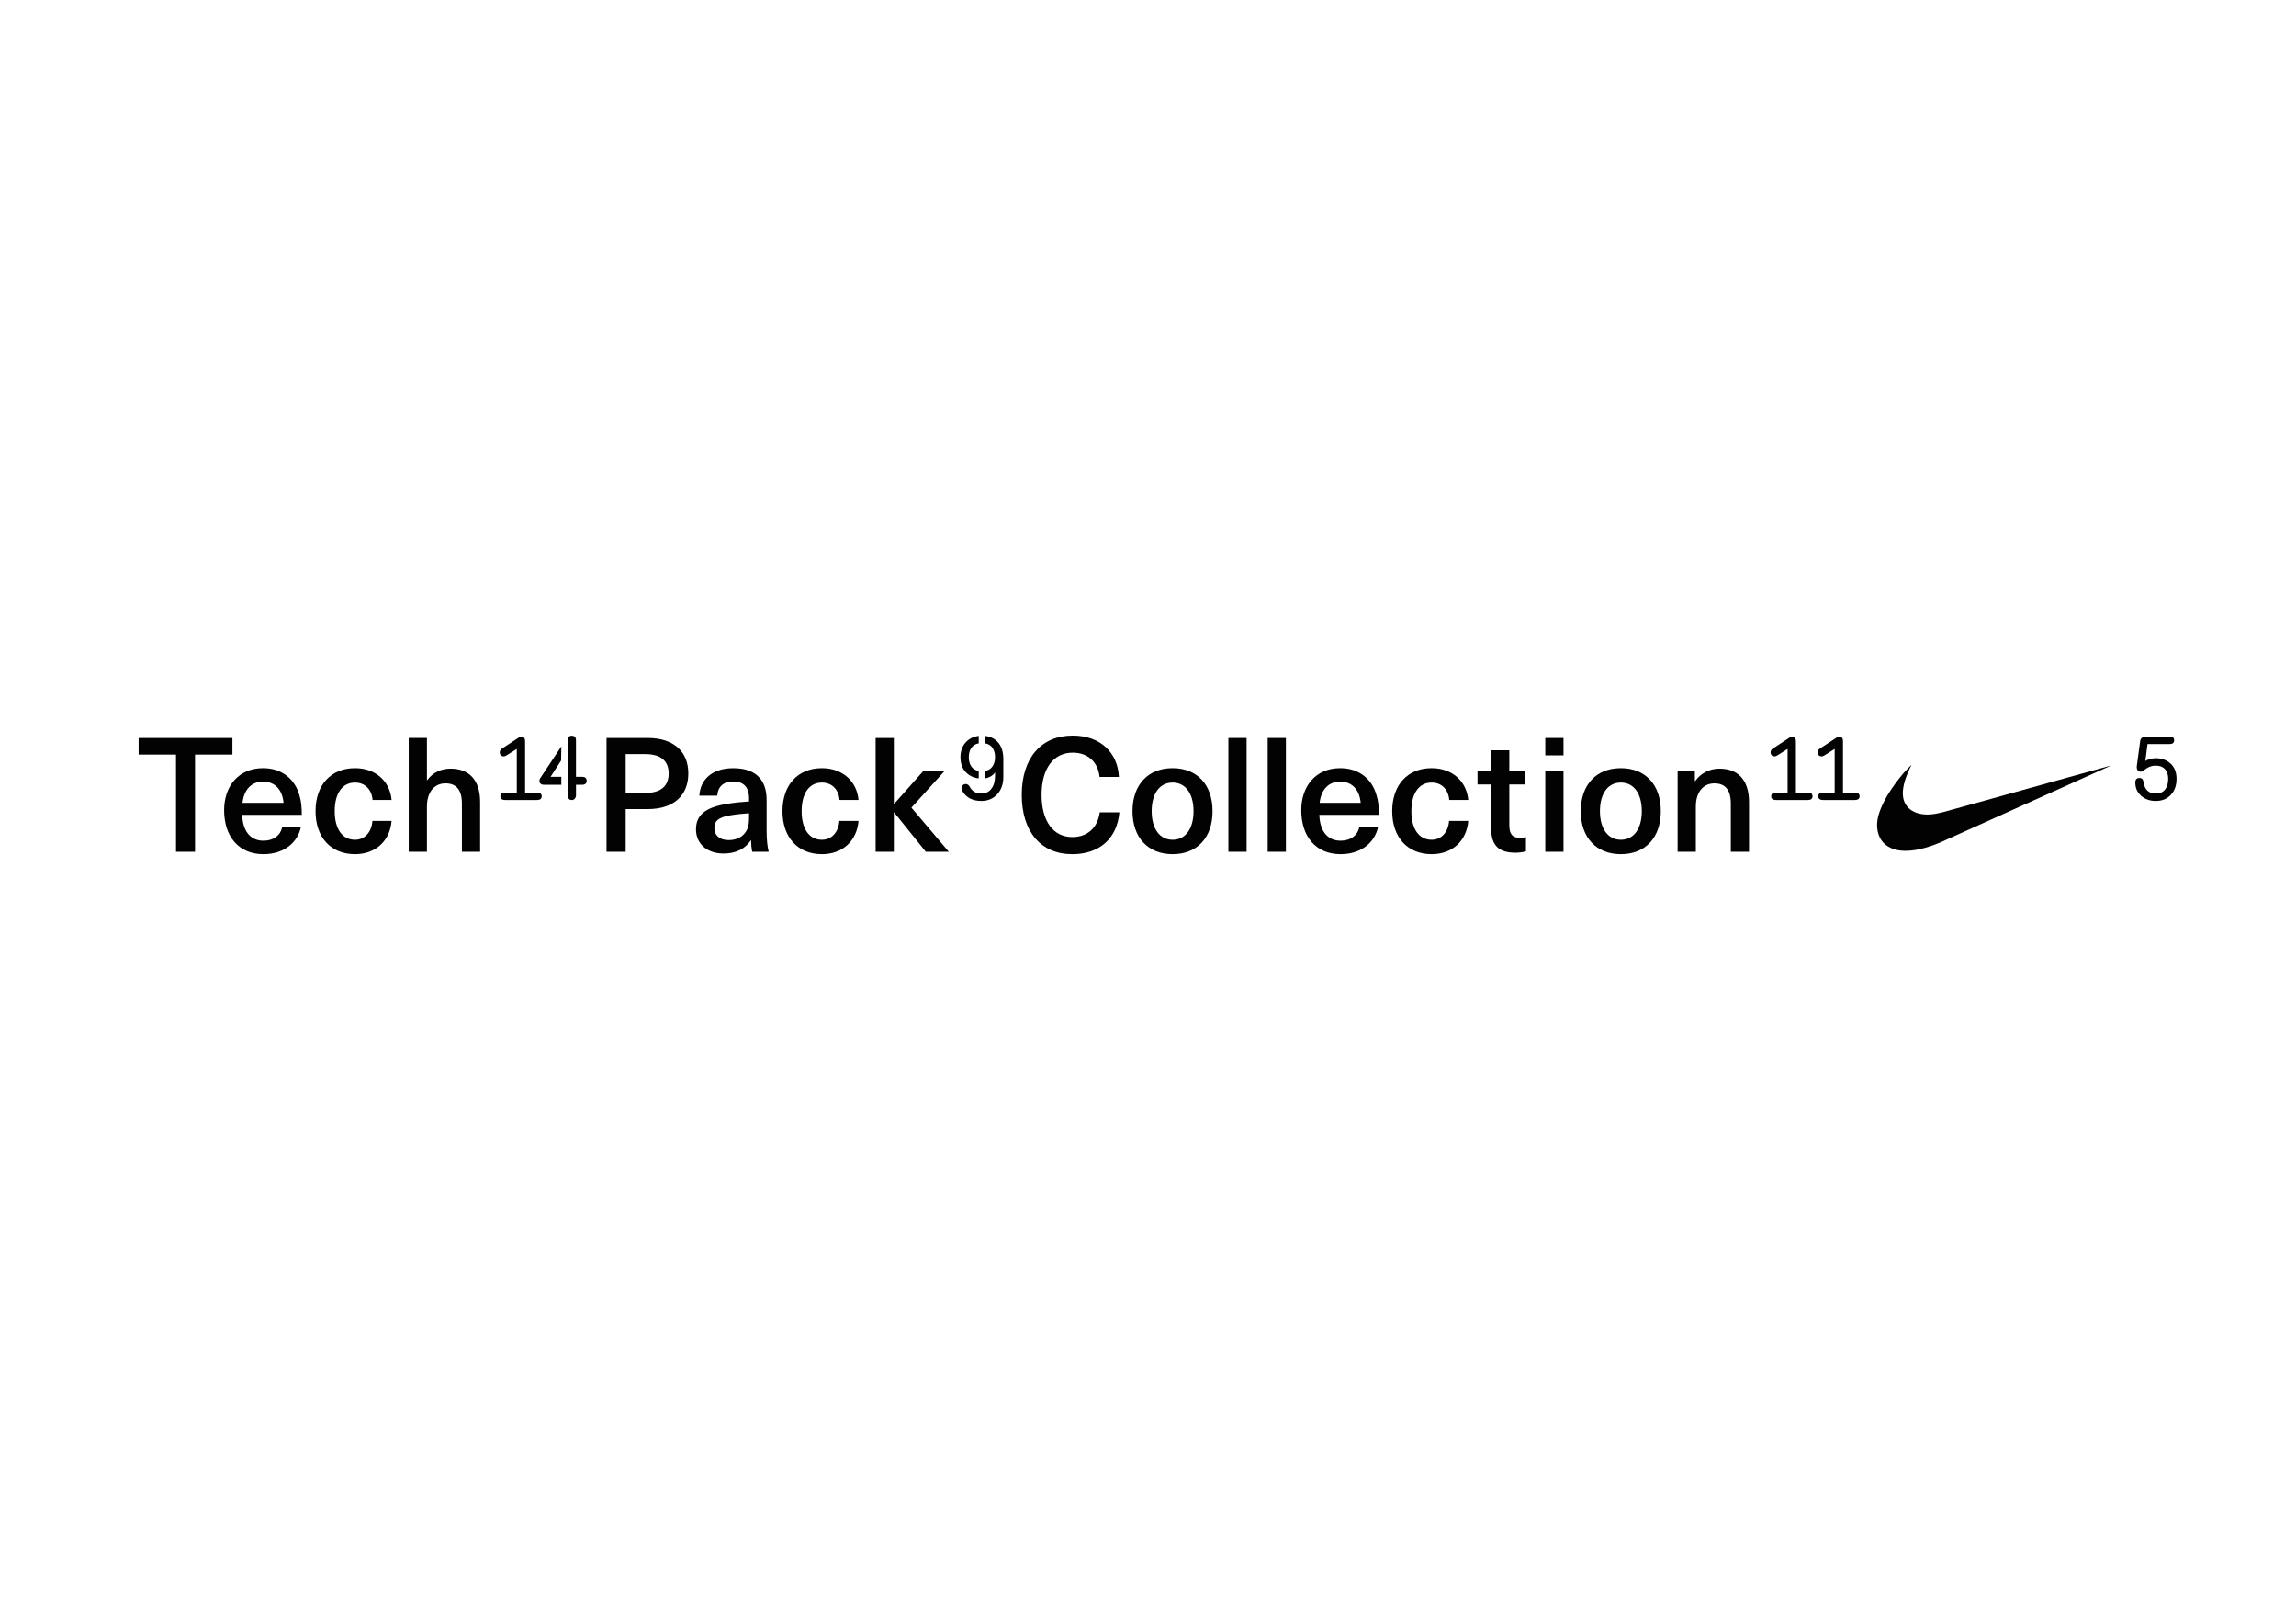
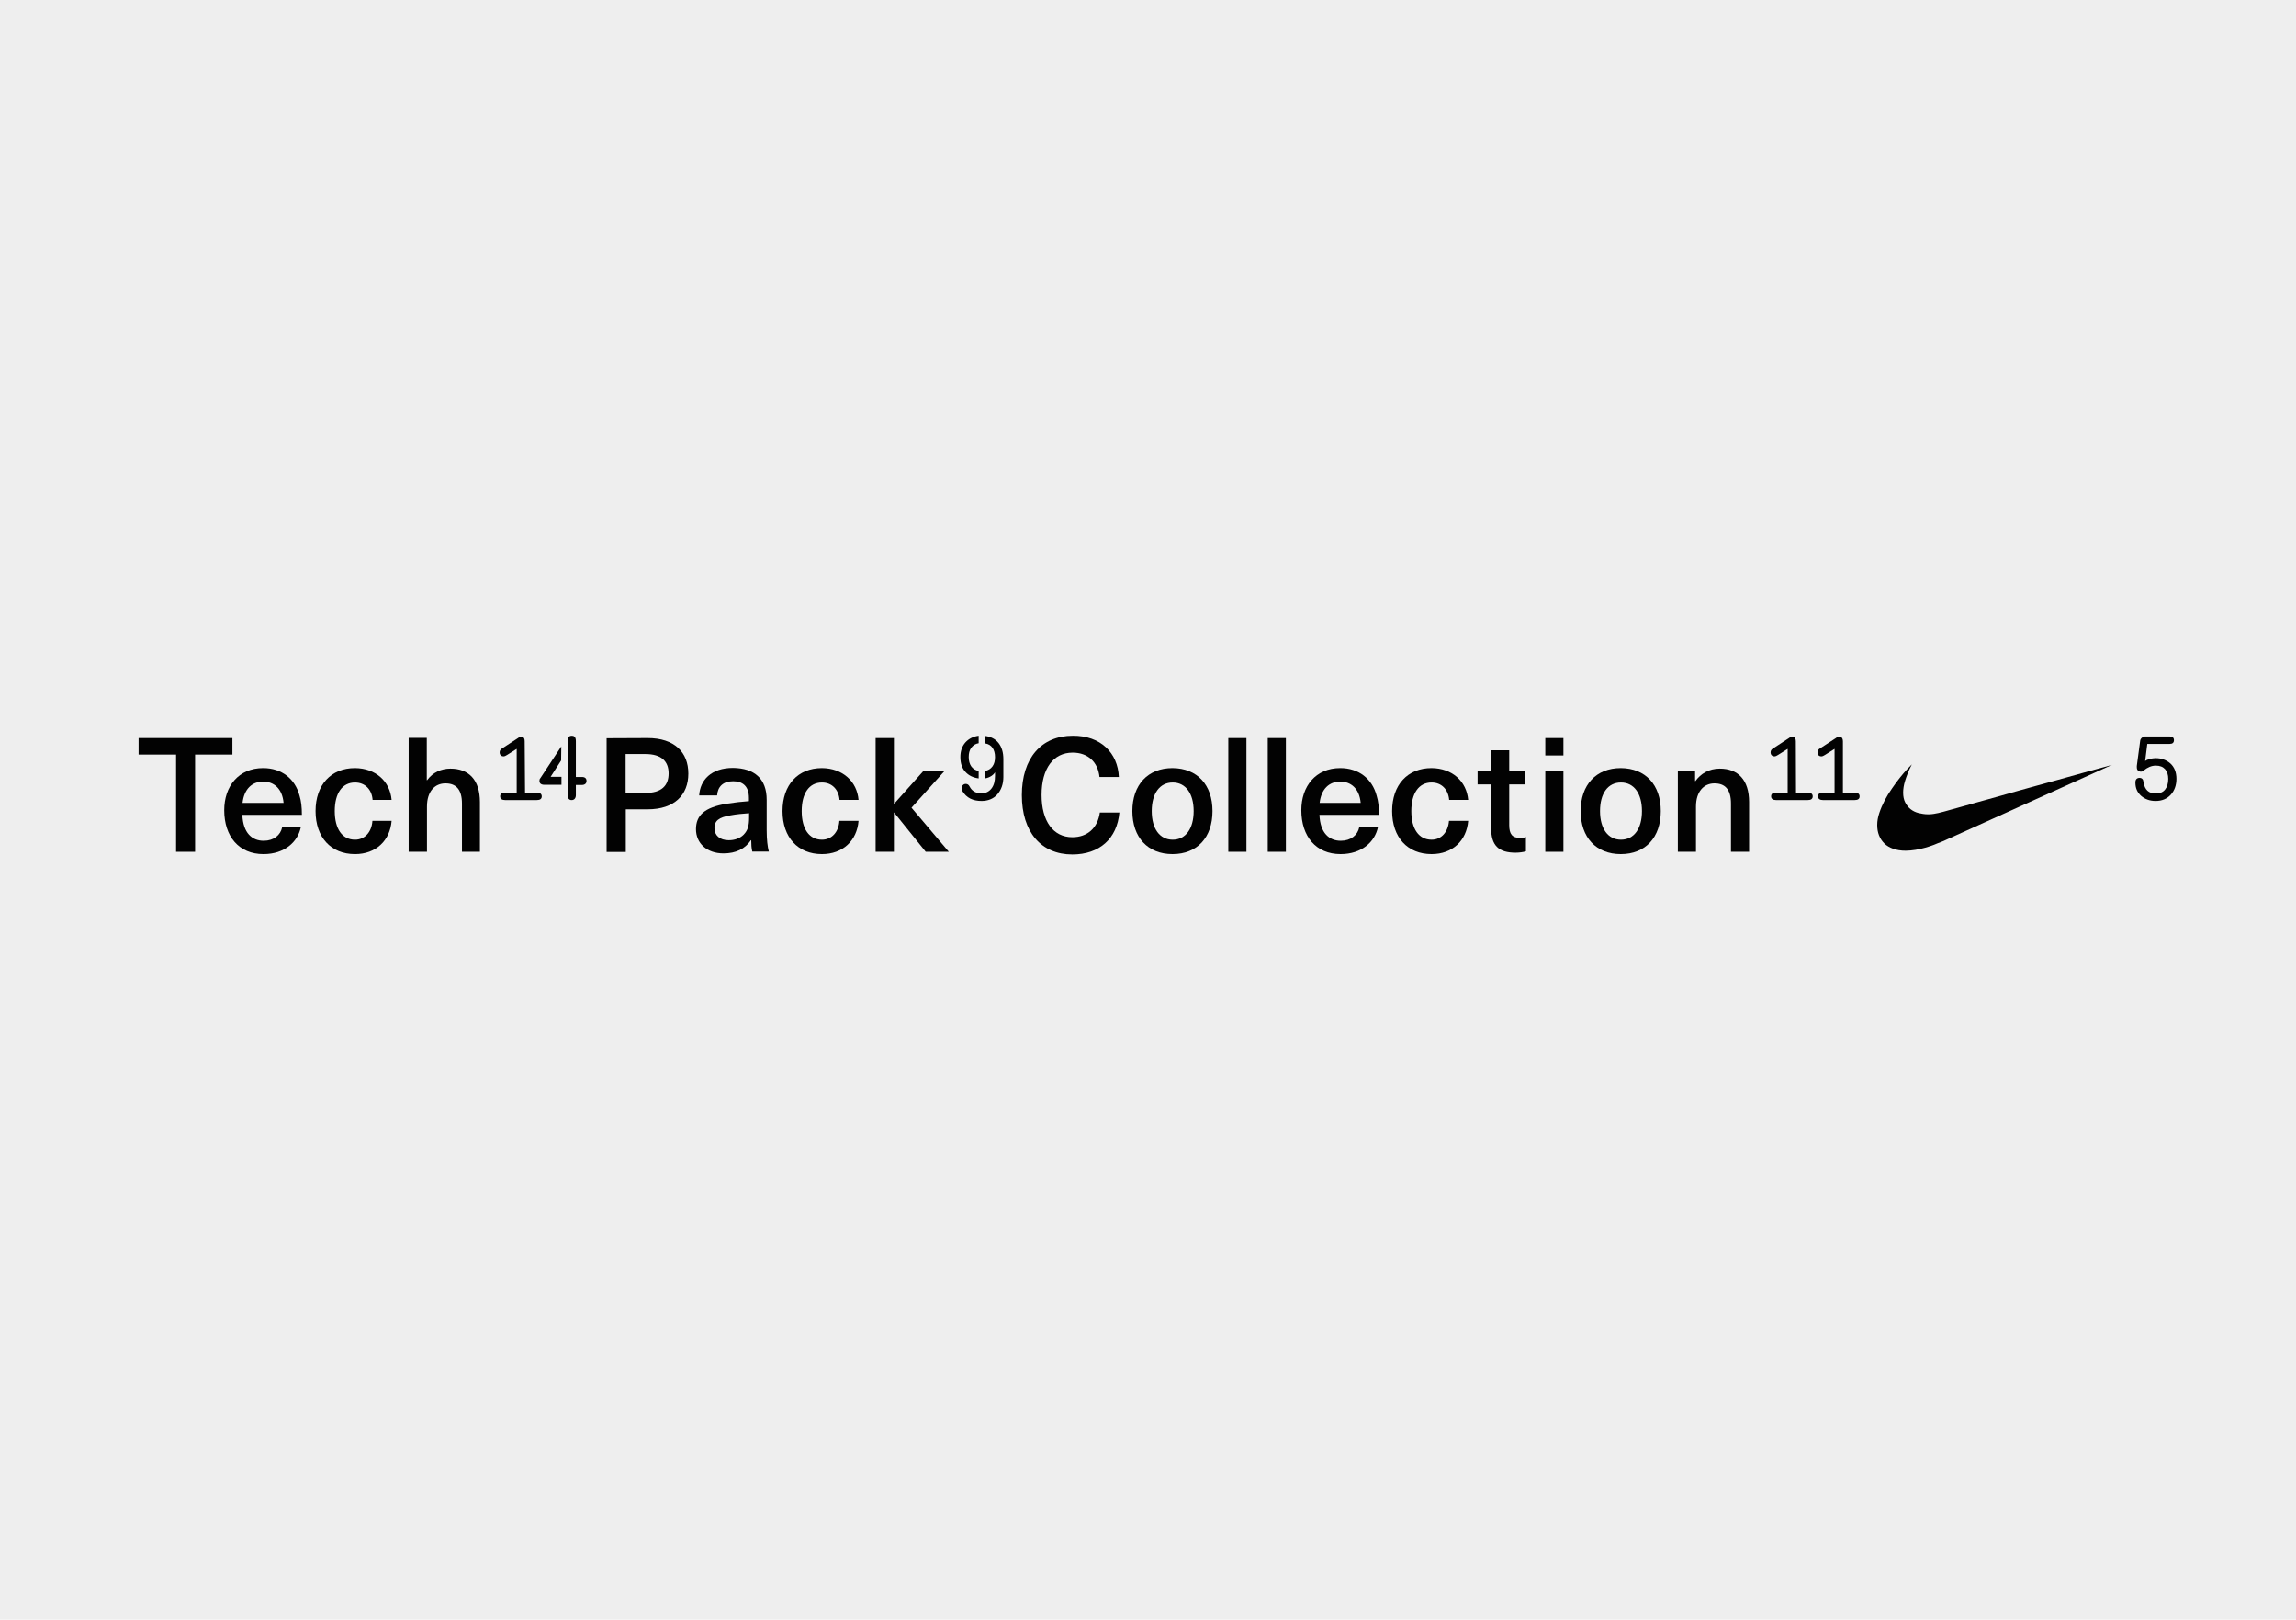
- <svg xmlns="http://www.w3.org/2000/svg" version="1.1" id="Layer_1" x="0px" y="0px" viewBox="0 0 1292.2 911.58" style="enable-background:new 0 0 1292.2 911.58;" xml:space="preserve">
+ <svg xmlns="http://www.w3.org/2000/svg" version="1.1" id="Layer_1" x="0px" y="0px" viewBox="0 0 1292.2 911.6" style="enable-background:new 0 0 1292.2 911.6;" xml:space="preserve">
  <style type="text/css">
- 	.st0{fill:#020202;}
+ 	.st0{fill:#EEEEEE;}
+ 	.st1{fill:#020202;}
</style>
-   <polygon class="st0" points="78.02,415.35 78.02,424.7 99.06,424.7 99.07,479.39 109.77,479.39 109.77,424.7 130.81,424.7   130.81,415.35 " />
+   <rect class="st0" width="1292.2" height="911.6" />
+   <polygon class="st1" points="78,415.4 78,424.7 99.1,424.7 99.1,479.4 109.8,479.4 109.8,424.7 130.8,424.7 130.8,415.4 " />
  <g>
-     <path class="st0" d="M136.48,451.87h23.11c-0.72-8.01-5.4-11.96-11.51-11.96C141.88,439.9,137.38,443.95,136.48,451.87    M158.78,465.63h10.52c-1.71,8.18-9.08,15.11-21.04,15.11c-13.94,0-22.12-9.98-22.12-24.74c0-13.49,8.09-23.66,21.94-23.66   c10.43,0,17.99,6.03,20.51,15.56c0.9,2.88,1.26,6.3,1.26,10.7H136.3c0.36,10.35,5.58,14.57,11.96,14.57   C154.11,473.18,157.88,470.04,158.78,465.63" />
-     <path class="st0" d="M220.39,450.25h-10.7c-0.45-5.94-4.32-9.81-9.89-9.81c-7.19,0-11.42,6.12-11.42,16.1   c0,9.99,4.23,16.1,11.42,16.1c5.58,0,9.35-4.41,9.8-10.61h10.79c-0.9,11.06-8.81,18.71-20.59,18.71c-13.49,0-22.21-9.35-22.21-24.2   c0-14.84,8.72-24.2,22.21-24.2C211.49,432.35,219.49,439.81,220.39,450.25" />
-     <path class="st0" d="M240.45,439.09c3.24-4.41,8-6.48,13.13-6.48c10.34,0,16.64,6.3,16.64,18.8l0,27.98h-10.25l0-27.08   c0-8.19-3.51-11.42-9.26-11.42c-5.85,0-10.43,4.41-10.43,13.13v25.37h-10.25l0-64.05h10.25l0,23.75H240.45z" />
-     <path class="st0" d="M295.53,446.09h6.6c1.84,0,2.76,0.7,2.75,2.09c-0.01,1.39-0.92,2.09-2.75,2.09h-17.75   c-1.84,0-2.76-0.7-2.76-2.09c0-1.39,0.92-2.09,2.76-2.09h6.47v-24.57l-5.4,3.41c-0.75,0.51-1.41,0.77-1.99,0.77   c-0.65,0-1.17-0.21-1.58-0.63c-0.41-0.42-0.61-0.95-0.61-1.58c0-0.92,0.44-1.67,1.33-2.23l8.91-5.83c0.67-0.58,1.27-0.86,1.82-0.86   c0.41,0,0.76,0.07,1.05,0.22c0.77,0.33,1.15,1.16,1.15,2.49L295.53,446.09z" />
-     <path class="st0" d="M319.49,447.5v-32.19c0.58-0.82,1.36-1.24,2.34-1.24c0.55,0,1.06,0.15,1.54,0.45c0.55,0.38,0.81,1.2,0.8,2.46   l0,20.24h3.43c1.73,0,2.59,0.75,2.59,2.24c0,0.72-0.23,1.27-0.68,1.66c-0.46,0.39-1.09,0.58-1.9,0.58h-3.43v5.74   c0,0.8-0.21,1.47-0.64,2.01c-0.42,0.54-1.01,0.82-1.76,0.82c-0.75,0-1.32-0.26-1.7-0.77C319.68,448.98,319.49,448.32,319.49,447.5    M315.93,420.1l-0.14,7.94l-5.94,9.18h6.07v4.48h-9.57c-1.22,0-2.04-0.34-2.45-1.01c-0.2-0.39-0.3-0.79-0.3-1.2   c0-0.58,0.15-1.08,0.45-1.5L315.93,420.1z" />
-     <path class="st0" d="M352.14,446.29h11.06c9.08,0,13.13-4.14,13.13-10.97c0-6.75-4.05-10.88-13.13-10.88h-11.06L352.14,446.29z    M364.46,415.35c15.11,0,22.93,8.01,22.93,19.97c0,12.05-7.82,20.06-22.93,20.06h-12.32l0,24.02h-10.79l0-64.04H364.46z" />
-     <path class="st0" d="M421.57,457.71c-3.06,0.18-7.46,0.63-10.52,1.17c-6.57,1.08-8.99,3.06-8.99,7.2c0,4.05,2.88,6.75,8.09,6.75   c3.15,0,6.21-0.99,8.27-3.06c2.43-2.52,3.15-4.95,3.15-9.8V457.71z M431.46,450.25v17.09c0,5.4,0.45,9.18,1.17,12.05h-9.26   c-0.45-1.98-0.63-4.23-0.63-6.39h-0.18c-3.33,4.86-8.45,7.38-15.38,7.38c-9.53,0-15.47-5.76-15.47-13.58   c0-7.47,4.41-12.32,17.54-14.39c3.69-0.63,9.08-1.17,12.32-1.35v-1.8c0-6.75-3.69-9.44-8.9-9.44c-5.67,0-8.72,3.15-8.99,8.01H393.6   c0.45-8.64,6.74-15.47,19.07-15.47C424.72,432.35,431.46,438.28,431.46,450.25" />
-     <path class="st0" d="M483.18,450.25h-10.7c-0.45-5.94-4.32-9.81-9.89-9.81c-7.19,0-11.42,6.12-11.42,16.1   c0,9.99,4.23,16.1,11.42,16.1c5.58,0,9.35-4.41,9.8-10.61h10.79c-0.9,11.06-8.81,18.71-20.59,18.71c-13.49,0-22.21-9.35-22.21-24.2   c0-14.84,8.72-24.2,22.21-24.2C474.27,432.35,482.28,439.81,483.18,450.25" />
+     <path class="st1" d="M136.5,451.9h23.1c-0.7-8-5.4-12-11.5-12C141.9,439.9,137.4,444,136.5,451.9 M158.8,465.6h10.5   c-1.7,8.2-9.1,15.1-21,15.1c-13.9,0-22.1-10-22.1-24.7c0-13.5,8.1-23.7,21.9-23.7c10.4,0,18,6,20.5,15.6c0.9,2.9,1.3,6.3,1.3,10.7   h-33.5c0.4,10.4,5.6,14.6,12,14.6C154.1,473.2,157.9,470,158.8,465.6" />
+     <path class="st1" d="M220.4,450.2h-10.7c-0.4-5.9-4.3-9.8-9.9-9.8c-7.2,0-11.4,6.1-11.4,16.1c0,10,4.2,16.1,11.4,16.1   c5.6,0,9.4-4.4,9.8-10.6h10.8c-0.9,11.1-8.8,18.7-20.6,18.7c-13.5,0-22.2-9.4-22.2-24.2c0-14.8,8.7-24.2,22.2-24.2   C211.5,432.4,219.5,439.8,220.4,450.2" />
+     <path class="st1" d="M240.4,439.1c3.2-4.4,8-6.5,13.1-6.5c10.3,0,16.6,6.3,16.6,18.8v28H260v-27.1c0-8.2-3.5-11.4-9.3-11.4   c-5.9,0-10.4,4.4-10.4,13.1v25.4H230v-64.1h10.2v23.8L240.4,439.1L240.4,439.1z" />
+     <path class="st1" d="M295.5,446.1h6.6c1.8,0,2.8,0.7,2.8,2.1c0,1.4-0.9,2.1-2.8,2.1h-17.8c-1.8,0-2.8-0.7-2.8-2.1   c0-1.4,0.9-2.1,2.8-2.1h6.5v-24.6l-5.4,3.4c-0.8,0.5-1.4,0.8-2,0.8c-0.6,0-1.2-0.2-1.6-0.6c-0.4-0.4-0.6-1-0.6-1.6   c0-0.9,0.4-1.7,1.3-2.2l8.9-5.8c0.7-0.6,1.3-0.9,1.8-0.9c0.4,0,0.8,0.1,1,0.2c0.8,0.3,1.1,1.2,1.1,2.5L295.5,446.1z" />
+     <path class="st1" d="M319.5,447.5v-32.2c0.6-0.8,1.4-1.2,2.3-1.2c0.5,0,1.1,0.1,1.5,0.5c0.5,0.4,0.8,1.2,0.8,2.5v20.2h3.4   c1.7,0,2.6,0.8,2.6,2.2c0,0.7-0.2,1.3-0.7,1.7c-0.5,0.4-1.1,0.6-1.9,0.6h-3.4v5.7c0,0.8-0.2,1.5-0.6,2c-0.4,0.5-1,0.8-1.8,0.8   s-1.3-0.3-1.7-0.8C319.7,449,319.5,448.3,319.5,447.5 M315.9,420.1l-0.1,7.9l-5.9,9.2h6.1v4.5h-9.6c-1.2,0-2-0.3-2.5-1   c-0.2-0.4-0.3-0.8-0.3-1.2c0-0.6,0.1-1.1,0.5-1.5L315.9,420.1z" />
+     <path class="st1" d="M352.1,446.3h11.1c9.1,0,13.1-4.1,13.1-11c0-6.8-4-10.9-13.1-10.9h-11.1V446.3z M364.5,415.4   c15.1,0,22.9,8,22.9,20c0,12-7.8,20.1-22.9,20.1h-12.3v24h-10.8v-64L364.5,415.4L364.5,415.4z" />
+     <path class="st1" d="M421.6,457.7c-3.1,0.2-7.5,0.6-10.5,1.2c-6.6,1.1-9,3.1-9,7.2c0,4,2.9,6.8,8.1,6.8c3.1,0,6.2-1,8.3-3.1   c2.4-2.5,3.1-5,3.1-9.8V457.7z M431.5,450.2v17.1c0,5.4,0.5,9.2,1.2,12h-9.3c-0.5-2-0.6-4.2-0.6-6.4h-0.2   c-3.3,4.9-8.5,7.4-15.4,7.4c-9.5,0-15.5-5.8-15.5-13.6c0-7.5,4.4-12.3,17.5-14.4c3.7-0.6,9.1-1.2,12.3-1.4v-1.8   c0-6.8-3.7-9.4-8.9-9.4c-5.7,0-8.7,3.1-9,8h-10.1c0.5-8.6,6.7-15.5,19.1-15.5C424.7,432.4,431.5,438.3,431.5,450.2" />
+     <path class="st1" d="M483.2,450.2h-10.7c-0.5-5.9-4.3-9.8-9.9-9.8c-7.2,0-11.4,6.1-11.4,16.1c0,10,4.2,16.1,11.4,16.1   c5.6,0,9.4-4.4,9.8-10.6h10.8c-0.9,11.1-8.8,18.7-20.6,18.7c-13.5,0-22.2-9.4-22.2-24.2c0-14.8,8.7-24.2,22.2-24.2   C474.3,432.4,482.3,439.8,483.2,450.2" />
  </g>
-   <polygon class="st0" points="521.04,479.39 503.24,457.26 503.06,457.26 503.06,479.39 492.81,479.39 492.8,415.35 503.06,415.35   503.06,452.41 503.24,452.41 519.87,433.7 531.83,433.7 512.95,454.56 533.99,479.39 " />
+   <polygon class="st1" points="521,479.4 503.2,457.3 503.1,457.3 503.1,479.4 492.8,479.4 492.8,415.4 503.1,415.4 503.1,452.4   503.2,452.4 519.9,433.7 531.8,433.7 513,454.6 534,479.4 " />
  <g>
-     <path class="st0" d="M554.39,438.1v-4.18c1.85-0.33,3.25-1.19,4.2-2.58c0.95-1.39,1.42-3.12,1.42-5.19c0-2.11-0.48-3.86-1.44-5.25   c-0.96-1.39-2.35-2.24-4.19-2.54v-4.18c3.24,0.38,5.76,1.7,7.58,3.96c1.82,2.26,2.72,5.3,2.72,9.14l0,9.96   c0,4.05-1.15,7.32-3.44,9.81c-2.29,2.49-5.27,3.74-8.93,3.74c-4.93,0-8.48-1.83-10.65-5.5c-0.33-0.58-0.51-1.14-0.52-1.67   c0-0.68,0.24-1.24,0.72-1.68c0.48-0.44,1.03-0.66,1.64-0.66c0.95,0,1.69,0.5,2.24,1.51c1.33,2.54,3.52,3.82,6.57,3.82   c2.44,0,4.33-0.91,5.68-2.73s2.02-4.21,2.02-7.15v-2.14c-0.3,0.71-0.98,1.42-2.04,2.13C556.92,437.4,555.72,437.87,554.39,438.1    M550.83,433.92l0,4.18c-3.09-0.38-5.57-1.61-7.45-3.68c-1.88-2.07-2.83-4.83-2.83-8.26c0-3.3,0.94-6.03,2.83-8.18   c1.88-2.15,4.37-3.41,7.46-3.8v4.18c-1.84,0.33-3.23,1.2-4.18,2.59c-0.95,1.39-1.42,3.13-1.42,5.2c0,2.11,0.47,3.85,1.42,5.22   C547.59,432.74,548.99,433.59,550.83,433.92" />
-     <path class="st0" d="M629.73,437.29h-10.88c-0.9-8.45-6.57-13.67-15.11-13.67c-10.88,0-17.54,8.99-17.54,23.75   c0,14.75,6.57,23.75,17.27,23.75c8.54,0,14.3-5.22,15.47-13.94H630c-1.26,14.66-11.15,23.57-26.53,23.57   c-17.63,0-28.42-12.68-28.42-33.37c0-20.69,10.88-33.37,28.69-33.37C619.38,414,629.1,423.71,629.73,437.29" />
-     <path class="st0" d="M648.17,456.54c0,9.89,4.5,16.1,11.78,16.1s11.78-6.21,11.78-16.1c0-9.89-4.5-16.1-11.78-16.1   C652.66,440.44,648.17,446.65,648.17,456.54 M682.43,456.54c0,14.84-8.63,24.2-22.48,24.2c-13.85,0-22.57-9.35-22.57-24.2   c0-14.84,8.72-24.2,22.57-24.2C673.8,432.35,682.43,441.7,682.43,456.54" />
+     <path class="st1" d="M554.4,438.1v-4.2c1.8-0.3,3.2-1.2,4.2-2.6c1-1.4,1.4-3.1,1.4-5.2c0-2.1-0.5-3.9-1.4-5.2s-2.3-2.2-4.2-2.5   v-4.2c3.2,0.4,5.8,1.7,7.6,4c1.8,2.3,2.7,5.3,2.7,9.1v10c0,4-1.2,7.3-3.4,9.8s-5.3,3.7-8.9,3.7c-4.9,0-8.5-1.8-10.7-5.5   c-0.3-0.6-0.5-1.1-0.5-1.7c0-0.7,0.2-1.2,0.7-1.7s1-0.7,1.6-0.7c1,0,1.7,0.5,2.2,1.5c1.3,2.5,3.5,3.8,6.6,3.8   c2.4,0,4.3-0.9,5.7-2.7s2-4.2,2-7.1v-2.1c-0.3,0.7-1,1.4-2,2.1C556.9,437.4,555.7,437.9,554.4,438.1 M550.8,433.9v4.2   c-3.1-0.4-5.6-1.6-7.5-3.7s-2.8-4.8-2.8-8.3c0-3.3,0.9-6,2.8-8.2c1.9-2.1,4.4-3.4,7.5-3.8v4.2c-1.8,0.3-3.2,1.2-4.2,2.6   c-1,1.4-1.4,3.1-1.4,5.2c0,2.1,0.5,3.9,1.4,5.2C547.6,432.7,549,433.6,550.8,433.9" />
+     <path class="st1" d="M629.7,437.3h-10.9c-0.9-8.5-6.6-13.7-15.1-13.7c-10.9,0-17.5,9-17.5,23.8c0,14.8,6.6,23.8,17.3,23.8   c8.5,0,14.3-5.2,15.5-13.9H630c-1.3,14.7-11.2,23.6-26.5,23.6c-17.6,0-28.4-12.7-28.4-33.4s10.9-33.4,28.7-33.4   C619.4,414,629.1,423.7,629.7,437.3" />
+     <path class="st1" d="M648.2,456.5c0,9.9,4.5,16.1,11.8,16.1s11.8-6.2,11.8-16.1s-4.5-16.1-11.8-16.1   C652.7,440.4,648.2,446.6,648.2,456.5 M682.4,456.5c0,14.8-8.6,24.2-22.5,24.2s-22.6-9.4-22.6-24.2c0-14.8,8.7-24.2,22.6-24.2   C673.8,432.4,682.4,441.7,682.4,456.5" />
  </g>
-   <rect x="691.34" y="415.35" class="st0" width="10.25" height="64.04" />
-   <rect x="713.46" y="415.35" class="st0" width="10.25" height="64.04" />
+   <rect x="691.3" y="415.4" class="st1" width="10.2" height="64" />
+   <rect x="713.5" y="415.4" class="st1" width="10.2" height="64" />
  <g>
-     <path class="st0" d="M742.69,451.87h23.11c-0.72-8.01-5.4-11.96-11.51-11.96C748.09,439.9,743.59,443.95,742.69,451.87 M765,465.63   h10.52c-1.71,8.18-9.08,15.11-21.04,15.11c-13.94,0-22.12-9.98-22.12-24.74c0-13.49,8.09-23.66,21.94-23.66   c10.43,0,17.99,6.03,20.5,15.56c0.9,2.88,1.26,6.3,1.26,10.7h-33.54c0.36,10.35,5.58,14.57,11.96,14.57   C760.32,473.18,764.1,470.04,765,465.63" />
-     <path class="st0" d="M826.34,450.25h-10.7c-0.45-5.94-4.32-9.81-9.89-9.81c-7.19,0-11.42,6.12-11.42,16.1   c0,9.99,4.23,16.1,11.42,16.1c5.58,0,9.35-4.41,9.8-10.61h10.79c-0.9,11.06-8.81,18.71-20.59,18.71c-13.49,0-22.21-9.35-22.21-24.2   c0-14.84,8.72-24.2,22.21-24.2C817.43,432.35,825.44,439.81,826.34,450.25" />
-     <path class="st0" d="M858.81,471.12v8c-1.53,0.45-3.87,0.81-5.76,0.81c-9.62,0-13.85-4.05-13.85-14.03l0-24.38h-7.64v-7.82h7.64   v-11.42h10.25v11.42h8.9v7.82h-8.9l0,22.85c0,5.13,1.71,7.2,6.21,7.2C856.83,471.56,858.09,471.39,858.81,471.12" />
+     <path class="st1" d="M742.7,451.9h23.1c-0.7-8-5.4-12-11.5-12C748.1,439.9,743.6,444,742.7,451.9 M765,465.6h10.5   c-1.7,8.2-9.1,15.1-21,15.1c-13.9,0-22.1-10-22.1-24.7c0-13.5,8.1-23.7,21.9-23.7c10.4,0,18,6,20.5,15.6c0.9,2.9,1.3,6.3,1.3,10.7   h-33.5c0.4,10.4,5.6,14.6,12,14.6C760.3,473.2,764.1,470,765,465.6" />
+     <path class="st1" d="M826.3,450.2h-10.7c-0.5-5.9-4.3-9.8-9.9-9.8c-7.2,0-11.4,6.1-11.4,16.1c0,10,4.2,16.1,11.4,16.1   c5.6,0,9.3-4.4,9.8-10.6h10.8c-0.9,11.1-8.8,18.7-20.6,18.7c-13.5,0-22.2-9.4-22.2-24.2c0-14.8,8.7-24.2,22.2-24.2   C817.4,432.4,825.4,439.8,826.3,450.2" />
+     <path class="st1" d="M858.8,471.1v8c-1.5,0.5-3.9,0.8-5.8,0.8c-9.6,0-13.8-4-13.8-14v-24.4h-7.6v-7.8h7.6v-11.4h10.2v11.4h8.9v7.8   h-8.9v22.9c0,5.1,1.7,7.2,6.2,7.2C856.8,471.6,858.1,471.4,858.8,471.1" />
  </g>
-   <path class="st0" d="M869.69,479.39l0-45.69h10.25l0,45.69H869.69z M869.69,415.35h10.25v9.8h-10.25V415.35z" />
+   <path class="st1" d="M869.7,479.4v-45.7h10.2v45.7H869.7z M869.7,415.4h10.2v9.8h-10.2V415.4z" />
  <g>
-     <path class="st0" d="M900.45,456.54c0,9.89,4.5,16.1,11.78,16.1c7.28,0,11.78-6.21,11.78-16.1c0-9.89-4.5-16.1-11.78-16.1   C904.94,440.44,900.45,446.65,900.45,456.54 M934.71,456.54c0,14.84-8.63,24.2-22.48,24.2c-13.85,0-22.57-9.35-22.57-24.2   c0-14.84,8.72-24.2,22.57-24.2C926.08,432.35,934.71,441.7,934.71,456.54" />
-     <path class="st0" d="M984.36,451.42l0,27.98h-10.25v-27.08c0-8.19-3.51-11.42-9.26-11.42c-5.85,0-10.43,4.41-10.43,13.13v25.37   h-10.25l0-45.7h9.71v5.94h0.18c2.88-4.14,7.64-7.02,13.67-7.02C978.06,432.62,984.36,438.91,984.36,451.42" />
-     <path class="st0" d="M1010.75,446.09h6.6c1.84,0,2.76,0.7,2.75,2.09c-0.01,1.39-0.92,2.09-2.75,2.09H999.6   c-1.84,0-2.76-0.7-2.76-2.09c0-1.39,0.92-2.09,2.76-2.09h6.47v-24.57l-5.4,3.41c-0.75,0.51-1.41,0.77-1.99,0.77   c-0.65,0-1.17-0.21-1.58-0.63c-0.41-0.42-0.61-0.95-0.61-1.58c0-0.92,0.44-1.67,1.33-2.23l8.91-5.83c0.67-0.58,1.27-0.86,1.81-0.86   c0.41,0,0.76,0.07,1.05,0.22c0.77,0.33,1.15,1.16,1.15,2.49V446.09z" />
-     <path class="st0" d="M1037.24,446.09h6.6c1.84,0,2.76,0.7,2.75,2.09c-0.01,1.39-0.93,2.09-2.75,2.09h-17.75   c-1.84,0-2.76-0.7-2.76-2.09c0-1.39,0.92-2.09,2.76-2.09h6.47v-24.57l-5.4,3.41c-0.75,0.51-1.41,0.77-1.99,0.77   c-0.65,0-1.17-0.21-1.58-0.63c-0.41-0.42-0.61-0.95-0.61-1.58c0-0.92,0.44-1.67,1.33-2.23l8.91-5.83c0.67-0.58,1.27-0.86,1.81-0.86   c0.41,0,0.76,0.07,1.06,0.22c0.77,0.33,1.15,1.16,1.15,2.49V446.09z" />
-     <path class="st0" d="M1096.29,472.2c-0.04,0-0.4,0.17-1.1,0.51c-0.7,0.34-1.62,0.75-2.77,1.25c-1.15,0.5-2.49,1.03-4.03,1.6   c-1.54,0.57-3.17,1.1-4.92,1.6c-1.74,0.5-3.56,0.9-5.44,1.22c-1.88,0.32-3.75,0.48-5.6,0.48c-2.65,0-4.98-0.36-6.98-1.09   c-2.01-0.73-3.67-1.73-4.99-3.01c-1.33-1.28-2.33-2.8-3.01-4.58c-0.68-1.77-1.02-3.69-1.02-5.75c0-2.16,0.38-4.42,1.15-6.76   c0.77-2.34,1.76-4.67,2.98-7c1.22-2.32,2.57-4.57,4.05-6.73c1.48-2.17,2.94-4.15,4.37-5.96c1.43-1.81,2.76-3.37,4-4.68   c1.24-1.31,2.19-2.27,2.85-2.88c-1.78,3.55-3.04,6.61-3.79,9.18c-0.75,2.57-1.12,4.82-1.12,6.73c0,2.2,0.39,4.07,1.18,5.61   c0.79,1.54,1.83,2.8,3.14,3.75c1.31,0.96,2.79,1.66,4.45,2.1c1.66,0.44,3.37,0.66,5.15,0.66c0.73,0,1.5-0.04,2.3-0.13   c0.8-0.09,1.6-0.2,2.41-0.35c0.8-0.14,1.57-0.3,2.3-0.48c0.73-0.18,1.39-0.34,1.99-0.48c1.29-0.35,5.47-1.51,12.55-3.46   c3.03-0.85,6.83-1.91,11.4-3.17c4.57-1.26,10.15-2.81,16.74-4.66c6.59-1.84,14.31-3.99,23.17-6.44c8.85-2.45,19.07-5.29,30.65-8.52   L1096.29,472.2z" />
-     <path class="st0" d="M1201.75,440.44c0-1.69,0.75-2.55,2.24-2.56c0.77,0,1.33,0.19,1.69,0.56c0.36,0.37,0.61,1.04,0.74,2   c0.68,4.1,2.95,6.16,6.81,6.16c2.34,0,4.1-0.74,5.27-2.22c1.17-1.48,1.76-3.49,1.76-6.03c0-2.34-0.61-4.16-1.83-5.47   c-1.22-1.31-2.95-1.96-5.2-1.96c-2.44,0-4.73,0.95-6.86,2.84c-0.44,0.38-0.94,0.57-1.49,0.57c-0.64,0-1.18-0.21-1.63-0.64   c-0.46-0.42-0.68-1.08-0.68-1.96c0-0.17,0.01-0.38,0.03-0.62l1.92-14.16c0.1-0.68,0.42-1.24,0.96-1.69   c0.54-0.45,1.16-0.67,1.85-0.67h13.84c1.62,0,2.44,0.7,2.44,2.09c0,1.39-0.81,2.09-2.44,2.09h-12.55l-1.22,9.58   c0.47-0.41,1.31-0.79,2.52-1.12c1.2-0.33,2.31-0.5,3.32-0.5c3.33,0,6.12,1.01,8.36,3.04c2.24,2.02,3.36,4.88,3.36,8.58   s-1.06,6.69-3.18,8.99c-2.12,2.3-4.97,3.45-8.53,3.45c-3.28,0-6.01-0.97-8.2-2.9C1202.84,445.94,1201.75,443.46,1201.75,440.44" />
+     <path class="st1" d="M900.5,456.5c0,9.9,4.5,16.1,11.8,16.1s11.8-6.2,11.8-16.1s-4.5-16.1-11.8-16.1   C904.9,440.4,900.5,446.6,900.5,456.5 M934.7,456.5c0,14.8-8.6,24.2-22.5,24.2s-22.6-9.4-22.6-24.2c0-14.8,8.7-24.2,22.6-24.2   C926.1,432.4,934.7,441.7,934.7,456.5" />
+     <path class="st1" d="M984.4,451.4v28h-10.2v-27.1c0-8.2-3.5-11.4-9.3-11.4c-5.8,0-10.4,4.4-10.4,13.1v25.4h-10.2v-45.7h9.7v5.9h0.2   c2.9-4.1,7.6-7,13.7-7C978.1,432.6,984.4,438.9,984.4,451.4" />
+     <path class="st1" d="M1010.8,446.1h6.6c1.8,0,2.8,0.7,2.8,2.1c0,1.4-0.9,2.1-2.8,2.1h-17.8c-1.8,0-2.8-0.7-2.8-2.1   c0-1.4,0.9-2.1,2.8-2.1h6.5v-24.6l-5.4,3.4c-0.8,0.5-1.4,0.8-2,0.8c-0.7,0-1.2-0.2-1.6-0.6c-0.4-0.4-0.6-1-0.6-1.6   c0-0.9,0.4-1.7,1.3-2.2l8.9-5.8c0.7-0.6,1.3-0.9,1.8-0.9c0.4,0,0.8,0.1,1,0.2c0.8,0.3,1.2,1.2,1.2,2.5L1010.8,446.1L1010.8,446.1z" />
+     <path class="st1" d="M1037.2,446.1h6.6c1.8,0,2.8,0.7,2.8,2.1c0,1.4-0.9,2.1-2.8,2.1h-17.8c-1.8,0-2.8-0.7-2.8-2.1   c0-1.4,0.9-2.1,2.8-2.1h6.5v-24.6l-5.4,3.4c-0.8,0.5-1.4,0.8-2,0.8c-0.7,0-1.2-0.2-1.6-0.6c-0.4-0.4-0.6-1-0.6-1.6   c0-0.9,0.4-1.7,1.3-2.2l8.9-5.8c0.7-0.6,1.3-0.9,1.8-0.9c0.4,0,0.8,0.1,1.1,0.2c0.8,0.3,1.2,1.2,1.2,2.5L1037.2,446.1L1037.2,446.1   z" />
+     <path class="st1" d="M1096.3,472.2c0,0-0.4,0.2-1.1,0.5s-1.6,0.8-2.8,1.2s-2.5,1-4,1.6s-3.2,1.1-4.9,1.6c-1.7,0.5-3.6,0.9-5.4,1.2   c-1.9,0.3-3.8,0.5-5.6,0.5c-2.7,0-5-0.4-7-1.1c-2-0.7-3.7-1.7-5-3c-1.3-1.3-2.3-2.8-3-4.6c-0.7-1.8-1-3.7-1-5.8   c0-2.2,0.4-4.4,1.2-6.8s1.8-4.7,3-7c1.2-2.3,2.6-4.6,4.1-6.7c1.5-2.2,2.9-4.1,4.4-6s2.8-3.4,4-4.7s2.2-2.3,2.8-2.9   c-1.8,3.5-3,6.6-3.8,9.2s-1.1,4.8-1.1,6.7c0,2.2,0.4,4.1,1.2,5.6c0.8,1.5,1.8,2.8,3.1,3.8c1.3,1,2.8,1.7,4.4,2.1   c1.7,0.4,3.4,0.7,5.2,0.7c0.7,0,1.5,0,2.3-0.1s1.6-0.2,2.4-0.4c0.8-0.1,1.6-0.3,2.3-0.5c0.7-0.2,1.4-0.3,2-0.5   c1.3-0.4,5.5-1.5,12.6-3.5c3-0.9,6.8-1.9,11.4-3.2c4.6-1.3,10.2-2.8,16.7-4.7c6.6-1.8,14.3-4,23.2-6.4c8.8-2.5,19.1-5.3,30.7-8.5   L1096.3,472.2z" />
+     <path class="st1" d="M1201.8,440.4c0-1.7,0.8-2.5,2.2-2.6c0.8,0,1.3,0.2,1.7,0.6s0.6,1,0.7,2c0.7,4.1,2.9,6.2,6.8,6.2   c2.3,0,4.1-0.7,5.3-2.2s1.8-3.5,1.8-6c0-2.3-0.6-4.2-1.8-5.5s-2.9-2-5.2-2c-2.4,0-4.7,1-6.9,2.8c-0.4,0.4-0.9,0.6-1.5,0.6   c-0.6,0-1.2-0.2-1.6-0.6c-0.5-0.4-0.7-1.1-0.7-2c0-0.2,0-0.4,0-0.6l1.9-14.2c0.1-0.7,0.4-1.2,1-1.7c0.5-0.5,1.2-0.7,1.8-0.7h13.8   c1.6,0,2.4,0.7,2.4,2.1c0,1.4-0.8,2.1-2.4,2.1h-12.6l-1.2,9.6c0.5-0.4,1.3-0.8,2.5-1.1c1.2-0.3,2.3-0.5,3.3-0.5c3.3,0,6.1,1,8.4,3   c2.2,2,3.4,4.9,3.4,8.6s-1.1,6.7-3.2,9s-5,3.5-8.5,3.5c-3.3,0-6-1-8.2-2.9C1202.8,445.9,1201.8,443.5,1201.8,440.4" />
  </g>
</svg>
